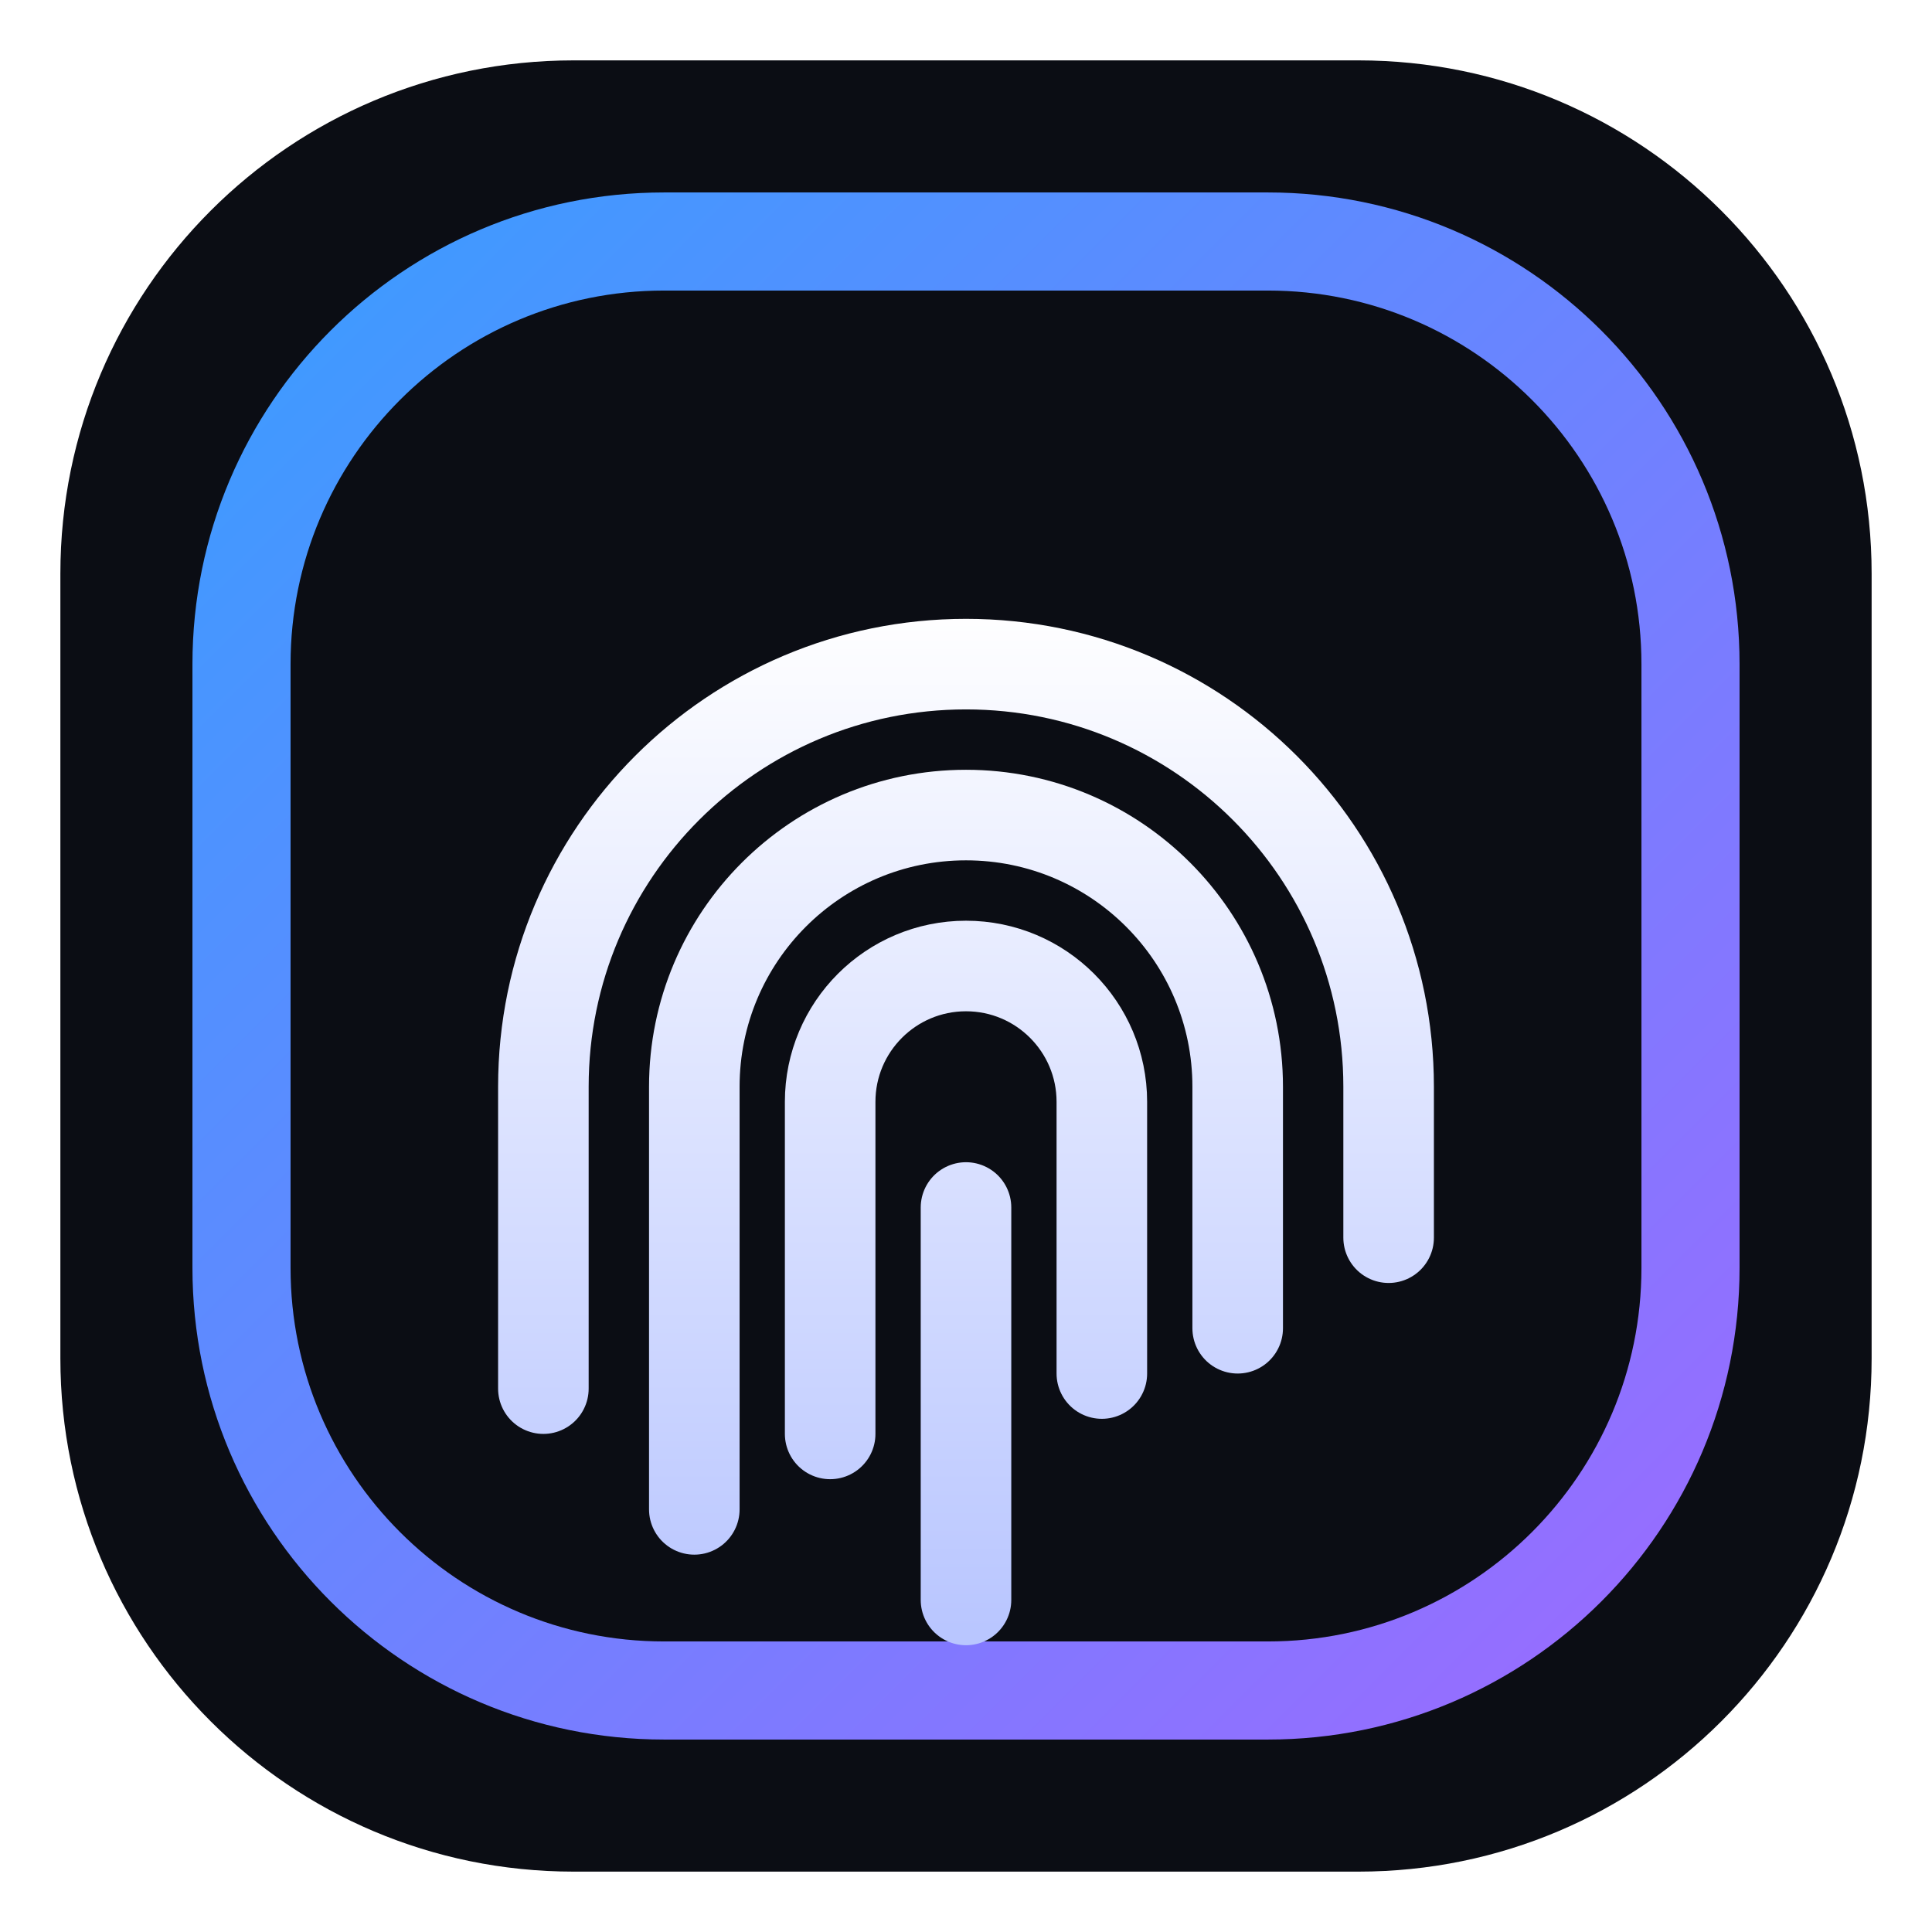
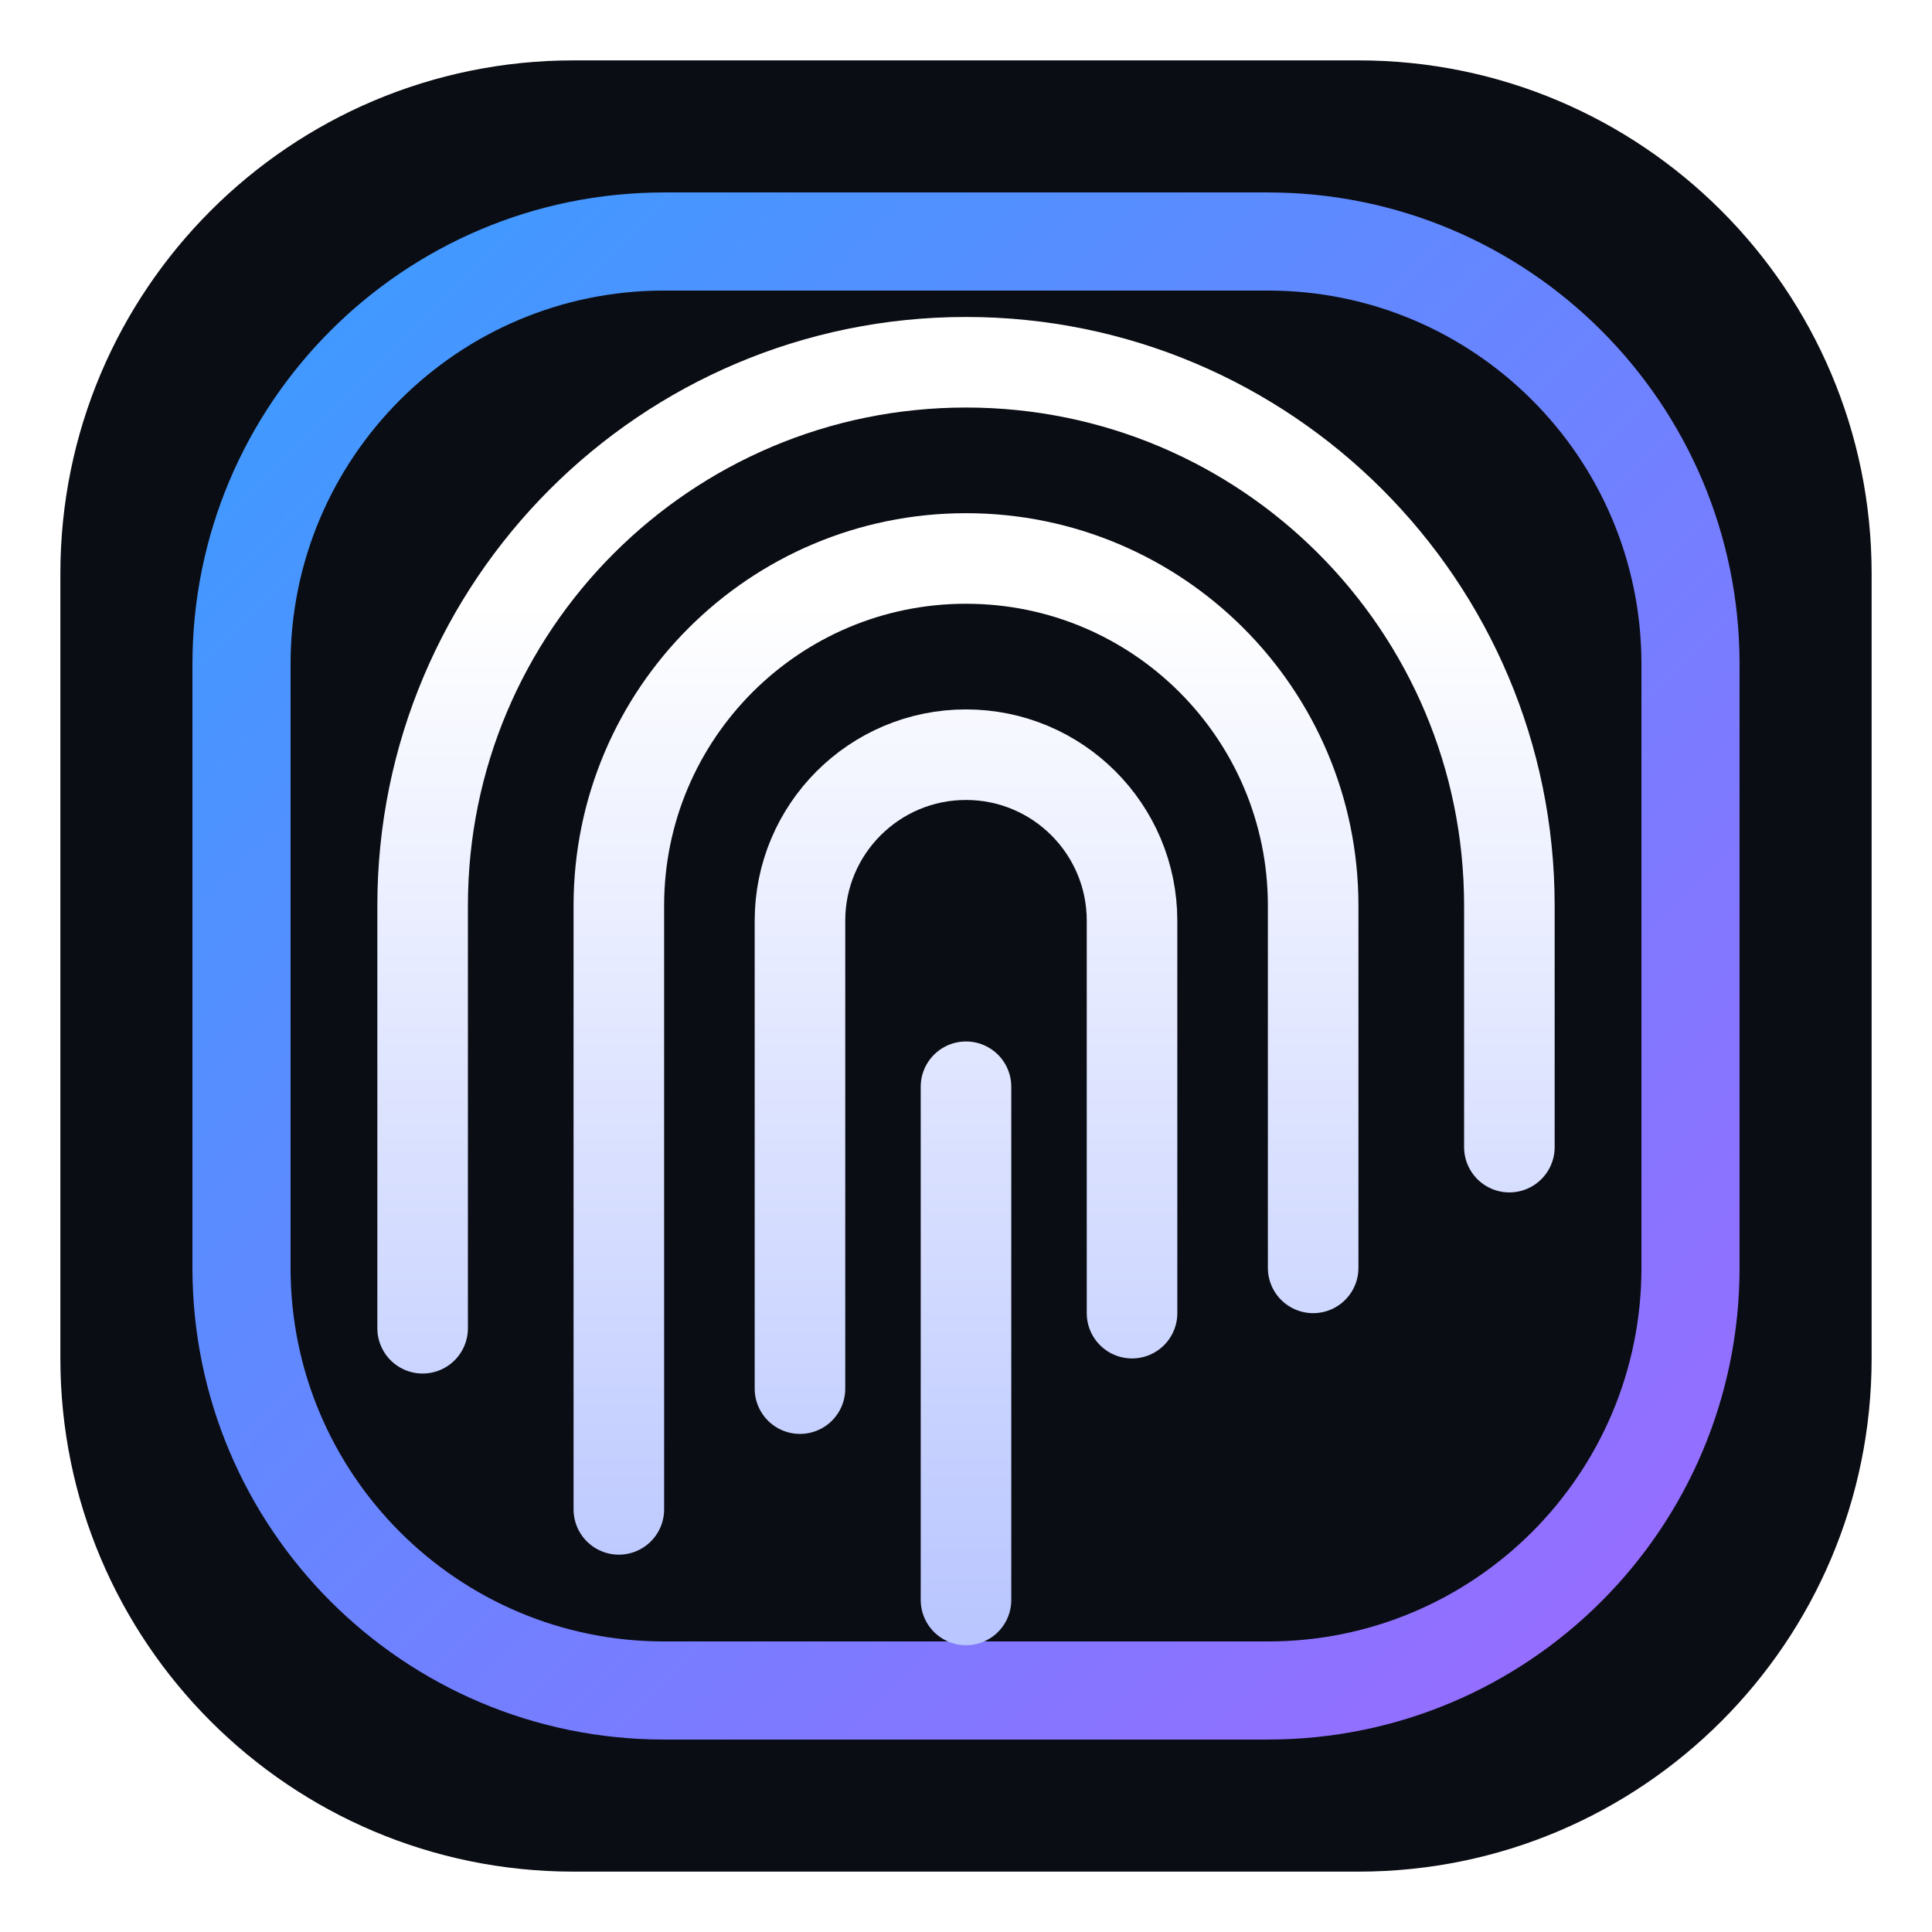
<svg xmlns="http://www.w3.org/2000/svg" viewBox="0 0 64 64" fill="none">
  <defs>
    <linearGradient id="frame" x1="8" y1="8" x2="56" y2="56" gradientUnits="userSpaceOnUse">
      <stop offset="0%" stop-color="#3B9CFF" />
      <stop offset="100%" stop-color="#9B6BFF" />
    </linearGradient>
    <linearGradient id="print" x1="32" y1="20" x2="32" y2="54" gradientUnits="userSpaceOnUse">
      <stop offset="0%" stop-color="#FFFFFF" />
      <stop offset="100%" stop-color="#B9C6FF" />
    </linearGradient>
  </defs>
  <rect x="2" y="2" width="60" height="60" rx="17" fill="#0B0D14" />
  <rect x="8" y="8" width="48" height="48" rx="14" stroke="url(#frame)" stroke-width="3.25" />
-   <path d="M18 46V36a14 14 0 0 1 28 0v5" stroke="url(#print)" stroke-width="3" stroke-linecap="round" />
-   <path d="M23 50V36a9 9 0 0 1 18 0v8" stroke="url(#print)" stroke-width="3" stroke-linecap="round" />
-   <path d="M27.5 47.5V36.5a4.5 4.5 0 0 1 9 0v9" stroke="url(#print)" stroke-width="3" stroke-linecap="round" />
-   <path d="M32 40v13" stroke="url(#print)" stroke-width="3" stroke-linecap="round" />
+   <path d="M14 44V30a18 18 0 0 1 36 0v8" stroke="url(#print)" stroke-width="3" stroke-linecap="round" />
+   <path d="M20.5 50V30a11.5 11.5 0 0 1 23 0v12" stroke="url(#print)" stroke-width="3" stroke-linecap="round" />
+   <path d="M26.5 46V30.5a5.5 5.5 0 0 1 11 0v13" stroke="url(#print)" stroke-width="3" stroke-linecap="round" />
+   <path d="M32 36v17" stroke="url(#print)" stroke-width="3" stroke-linecap="round" />
</svg>
